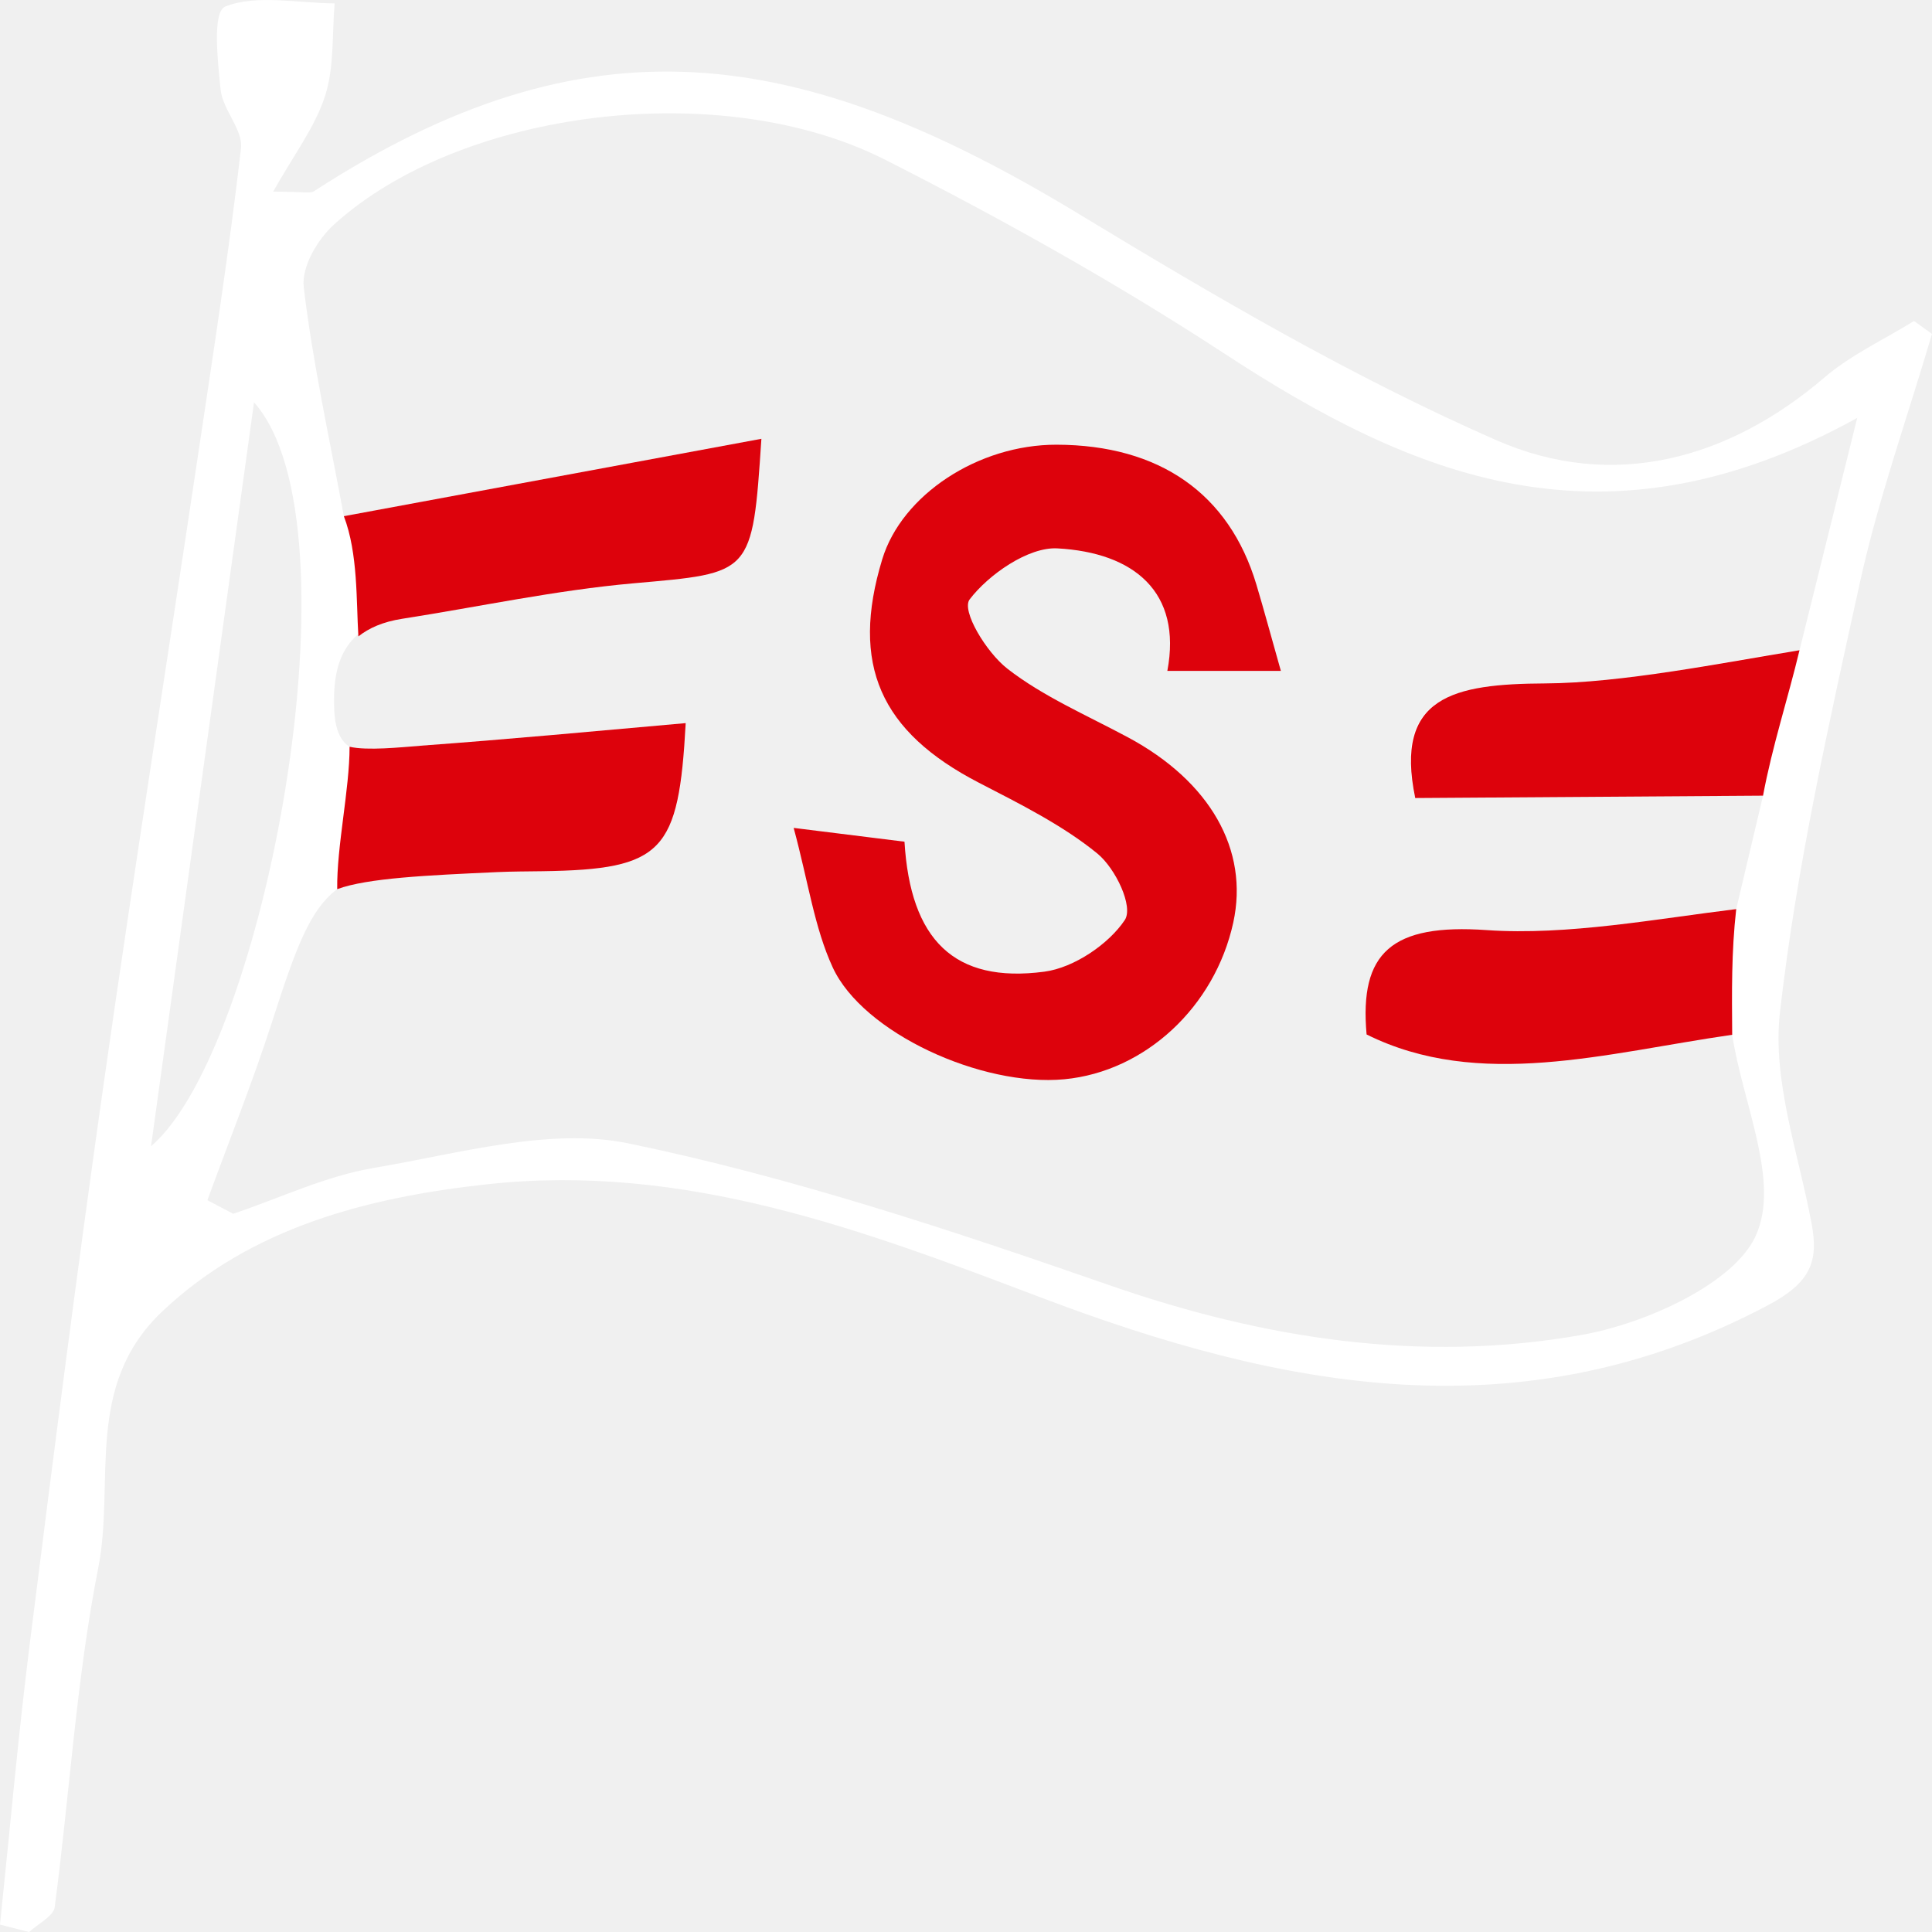
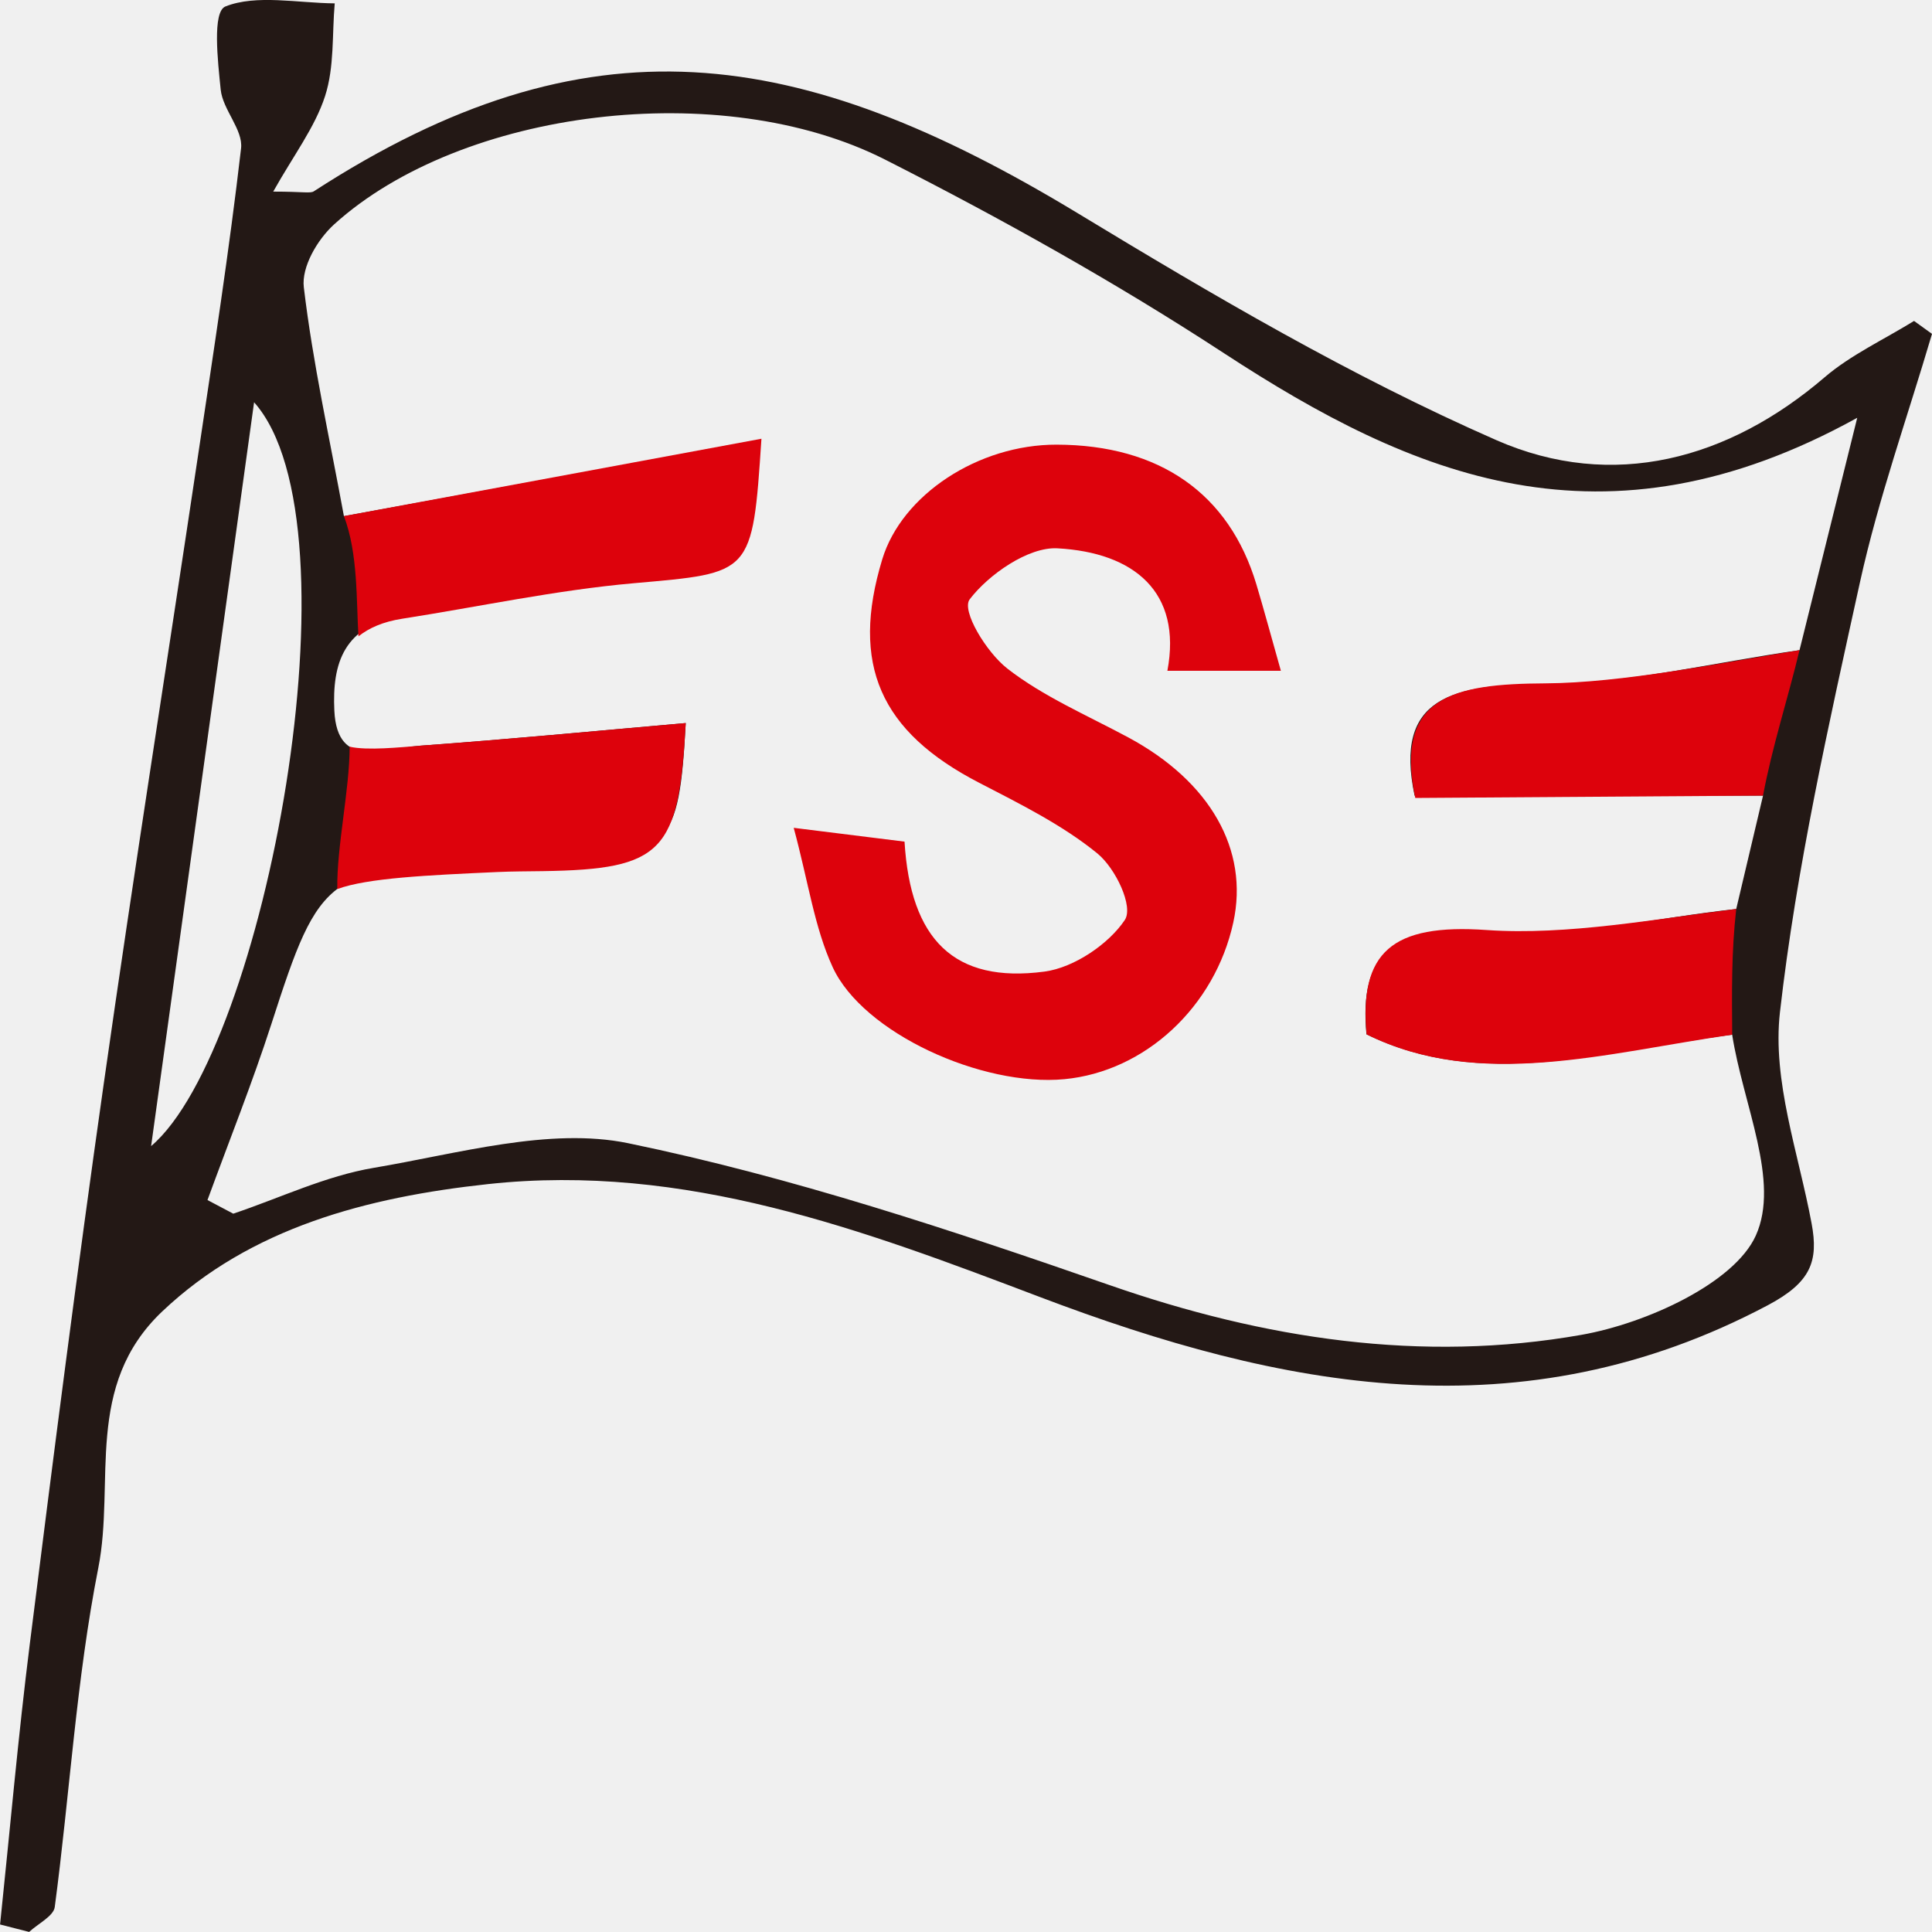
- <svg xmlns="http://www.w3.org/2000/svg" viewBox="0 0 500 500">
+ <svg xmlns="http://www.w3.org/2000/svg" id="_レイヤー_2" viewBox="0 0 500.02 500">
  <defs>
-     <style>.d{fill:#fff;}.e{fill:#dd020c;}</style>
+     <style>.cls-1{fill:#dd020c;}.cls-2{fill:#231815;}</style>
  </defs>
-   <g id="a" />
-   <g id="b">
+   <g id="_レイヤー_1-2">
    <g id="c">
-       <path class="d" d="M0,498.07c2.54-24.22,4.66-48.48,7.7-72.65,6.07-48.32,12.25-96.63,19.12-144.86,7.73-54.28,16.31-108.47,24.42-162.71,3.95-26.45,8.06-52.9,11.13-79.44,.56-4.83-4.74-10-5.27-15.19-.76-7.45-2.21-20.18,1.23-21.54,7.96-3.17,18.68-.88,28.28-.8-.71,8.03-.05,16.42-2.5,24-2.6,8.05-8.16,15.34-13.42,24.72,7.79,0,9.6,.51,10.5-.07C152.07,3.61,206.52,11.34,279.03,55.27c34.91,21.16,70.49,42.11,108.26,58.67,30.17,13.22,60.17,4.93,84.91-16.28,6.73-5.77,15.38-9.78,23.15-14.59,1.55,1.12,3.1,2.23,4.65,3.35-6.31,21.43-13.89,42.65-18.66,64.35-8.11,36.88-16.44,73.88-20.69,111.19-2.03,17.81,4.8,36.49,8.19,54.69,1.83,9.79-.17,15.25-11.34,21.17-63.73,33.78-125.91,21.58-188.41-2.14-45.64-17.32-91.73-34.75-142.85-29.21-31.2,3.38-61.35,11.24-84.25,32.93-20.34,19.27-12.18,44.14-16.56,66.35-5.71,28.97-7.39,58.56-11.28,87.83-.31,2.34-4.33,4.3-6.63,6.43-2.51-.64-5.03-1.29-7.54-1.93Zm53.69-187.46c2.22,1.17,4.44,2.34,6.66,3.52,12.11-4.07,23.88-9.76,36.4-11.87,21.78-3.67,45.45-10.57,65.79-6.37,42.51,8.77,83.93,22.59,124.73,36.77,39.86,13.86,80.65,20.16,122.06,12.82,16.91-3,39.52-13.43,45.06-25.66,6.37-14.07-3.28-33.88-6.11-52.02-33.73,4.35-64.68,14.52-94.65-.1-1.89-20.59,6.42-27.94,30.78-26.26,21.65,1.49,43.89-3.9,64.92-6.16,2.67-11.28,4.7-19.86,6.94-29.35h-90.18c-5.43-25.64,9.92-28.71,33.26-28.84,21.93-.12,43.82-5.59,66.36-8.8,4.74-19.1,9.03-36.34,14.94-60.14-65.67,36.3-115.16,15.12-163.85-16.69-27.97-18.28-57.58-34.83-87.74-50.13-42.37-21.49-109.65-13.04-142.56,16.72-4.44,4.02-8.51,11.1-7.89,16.31,2.33,19.63,6.67,39.07,10.38,59.24,35.75-6.51,71.27-12.97,107.81-19.63-2.32,34.41-2.39,33.71-32.77,36.36-19.89,1.74-39.51,5.91-59.27,8.93-16.01,2.45-18.81,12.59-18.25,24.66,.73,15.65,13.26,9.73,22.16,9.1,22.76-1.63,45.48-3.84,68.79-5.86-1.78,32.43-4.04,34.45-34.94,34.91-3.89,.06-7.78,.05-11.67,.22-46.48,2.09-47.88,3.27-60.61,42.68-4.96,15.35-11.01,30.43-16.56,45.63Zm-14.6-13.98c29.37-24.9,54.96-160.74,26.65-192.51-8.96,64.76-17.53,126.64-26.65,192.51Z" />
-       <path class="e" d="M331.49,173.62h-29.38c3.85-20.42-8.66-30.62-28.45-31.7-7.57-.42-17.92,6.87-22.72,13.21-2.2,2.91,4.3,13.66,9.76,17.92,9.19,7.17,20.63,12.09,31.25,17.79,21.2,11.38,31.33,29.08,27.22,47.91-4.77,21.83-22.8,38.57-43.7,40.56-21.36,2.03-52.15-11.96-59.98-28.98-4.75-10.34-6.25-21.86-10.09-36.07,12.7,1.58,20.71,2.58,28.68,3.57,1.53,25.36,12.82,36.73,36.2,33.64,7.77-1.03,16.74-7.24,20.81-13.36,2.31-3.48-2.37-13.35-7.11-17.23-8.95-7.31-19.96-12.79-30.6-18.29-25.59-13.23-33.33-30.61-25.06-57.84,5.07-16.69,24.86-29.7,45.12-29.66,26.63,.06,44.67,12.66,51.71,36.19,1.96,6.54,3.73,13.13,6.34,22.36Z" />
+       <path class="cls-2" d="M.02,498.06c2.54-24.22,4.66-48.48,7.7-72.65,6.07-48.32,12.25-96.63,19.12-144.86,7.73-54.28,16.31-108.47,24.42-162.71,3.95-26.45,8.06-52.9,11.13-79.44,.56-4.83-4.74-10-5.27-15.19-.76-7.45-2.21-20.18,1.23-21.54,7.96-3.17,18.68-.88,28.28-.8-.71,8.03-.05,16.42-2.5,24-2.6,8.05-8.16,15.34-13.42,24.72,7.79,0,9.6,.51,10.5-.07C152.09,3.6,206.54,11.33,279.05,55.26c34.91,21.16,70.49,42.11,108.26,58.67,30.17,13.22,60.17,4.93,84.91-16.28,6.73-5.77,15.38-9.78,23.15-14.59,1.55,1.12,3.1,2.23,4.65,3.35-6.31,21.43-13.89,42.65-18.66,64.35-8.11,36.88-16.44,73.88-20.69,111.19-2.03,17.81,4.8,36.49,8.19,54.69,1.83,9.79-.17,15.25-11.34,21.17-63.73,33.78-125.91,21.58-188.41-2.14-45.64-17.32-91.73-34.75-142.85-29.21-31.2,3.38-61.35,11.24-84.25,32.93-20.34,19.27-12.18,44.14-16.56,66.35-5.71,28.97-7.39,58.56-11.28,87.83-.31,2.34-4.33,4.3-6.63,6.43-2.51-.64-5.03-1.29-7.54-1.93H.02Zm53.69-187.47c2.22,1.17,4.44,2.34,6.66,3.52,12.11-4.07,23.88-9.76,36.4-11.87,21.78-3.67,45.45-10.57,65.79-6.37,42.51,8.77,83.93,22.59,124.73,36.77,39.86,13.86,80.65,20.16,122.06,12.82,16.91-3,39.52-13.43,45.06-25.66,6.37-14.07-3.28-33.88-6.11-52.02-33.73,4.35-64.68,14.52-94.65-.1-1.89-20.59,6.42-27.94,30.78-26.26,21.65,1.49,43.89-3.9,64.92-6.16,2.67-11.28,4.7-19.86,6.94-29.35h-90.18c-5.43-25.64,9.92-28.71,33.26-28.84,21.93-.12,43.82-5.59,66.36-8.8,4.74-19.1,9.03-36.34,14.94-60.14-65.67,36.3-115.16,15.12-163.85-16.69-27.97-18.28-57.58-34.83-87.74-50.13-42.37-21.49-109.65-13.04-142.56,16.72-4.44,4.02-8.51,11.1-7.89,16.31,2.33,19.63,6.67,39.07,10.38,59.24,35.75-6.51,71.27-12.97,107.81-19.63-2.32,34.41-2.39,33.71-32.77,36.36-19.89,1.74-39.51,5.91-59.27,8.93-16.01,2.45-18.81,12.59-18.25,24.66,.73,15.65,13.26,9.73,22.16,9.1,22.76-1.63,45.48-3.84,68.79-5.86-1.78,32.43-4.04,34.45-34.94,34.91-3.89,.06-7.78,.05-11.67,.22-46.48,2.09-47.88,3.27-60.61,42.68-4.96,15.35-11.01,30.43-16.56,45.63h0Zm-14.6-13.97c29.37-24.9,54.96-160.74,26.65-192.51-8.96,64.76-17.53,126.64-26.65,192.51Z" />
+       <path class="cls-1" d="M331.51,173.61h-29.38c3.85-20.42-8.66-30.62-28.45-31.7-7.57-.42-17.92,6.87-22.72,13.21-2.2,2.91,4.3,13.66,9.76,17.92,9.19,7.17,20.63,12.09,31.25,17.79,21.2,11.38,31.33,29.08,27.22,47.91-4.77,21.83-22.8,38.57-43.7,40.56-21.36,2.03-52.15-11.96-59.98-28.98-4.75-10.34-6.25-21.86-10.09-36.07,12.7,1.58,20.71,2.58,28.68,3.57,1.53,25.36,12.82,36.73,36.2,33.64,7.77-1.03,16.74-7.24,20.81-13.36,2.31-3.48-2.37-13.35-7.11-17.23-8.95-7.31-19.96-12.79-30.6-18.29-25.59-13.23-33.33-30.61-25.06-57.84,5.07-16.69,24.86-29.7,45.12-29.66,26.63,.06,44.67,12.66,51.71,36.19,1.96,6.54,3.73,13.13,6.34,22.36v-.02Z" />
      <g>
-         <path class="e" d="M456.27,205.92c2.37-12.72,6.49-25.3,9.44-37.64-20.4,3.32-45.9,8.48-65.86,8.59-23.57,.13-39.08,3.3-33.59,29.66l90.02-.61Z" />
-         <path class="e" d="M449.33,235.27c-20.37,2.47-43.7,6.9-64.57,5.44-24.6-1.73-33,5.83-31.09,27.01,29.16,14.49,61.99,4.77,94.62,.08-.08-11.13-.22-21.28,1.04-32.52Z" />
-         <path class="e" d="M108.67,193.02c-5.02,.37-13.6,1.3-18.2,.24,0,11.06-3.35,25.79-3.2,36.85,7.83-2.88,23.27-3.58,41.4-4.41,3.92-.18,7.85-.17,11.78-.23,31.2-.47,35.21-4.98,37.01-38.33-23.55,2.08-45.8,4.19-68.79,5.86Z" />
-         <path class="e" d="M88.99,133.59c-.91,1.48,.91-1.48,0,0,3.7,9.67,3.19,22.01,3.76,31.11,2.71-2.15,6.32-3.78,11.34-4.56,19.95-3.11,39.77-7.4,59.86-9.18,30.68-2.73,30.76-2.01,33.1-37.4-36.63,6.79-72.23,13.39-108.06,20.03Z" />
+         <path class="cls-1" d="M456.29,205.91c2.37-12.72,6.49-25.3,9.44-37.64-20.4,3.32-45.9,8.48-65.86,8.59-23.57,.13-39.08,3.3-33.59,29.66l90.02-.61h0Z" />
+         <path class="cls-1" d="M449.35,235.26c-20.37,2.47-43.7,6.9-64.57,5.44-24.6-1.73-33,5.83-31.09,27.01,29.16,14.49,61.99,4.77,94.62,.08-.08-11.13-.22-21.28,1.04-32.52h0Z" />
+         <path class="cls-1" d="M108.69,193.01c-5.02,.37-13.6,1.3-18.2,.24,0,11.06-3.35,25.79-3.2,36.85,7.83-2.88,23.27-3.58,41.4-4.41,3.92-.18,7.85-.17,11.78-.23,31.2-.47,35.21-4.98,37.01-38.33-23.55,2.08-45.8,4.19-68.79,5.86v.02Z" />
+         <path class="cls-1" d="M89.01,133.58c-.91,1.48,.91-1.48,0,0,3.7,9.67,3.19,22.01,3.76,31.11,2.71-2.15,6.32-3.78,11.34-4.56,19.95-3.11,39.77-7.4,59.86-9.18,30.68-2.73,30.76-2.01,33.1-37.4-36.63,6.79-72.23,13.39-108.06,20.03Z" />
      </g>
    </g>
  </g>
</svg>
